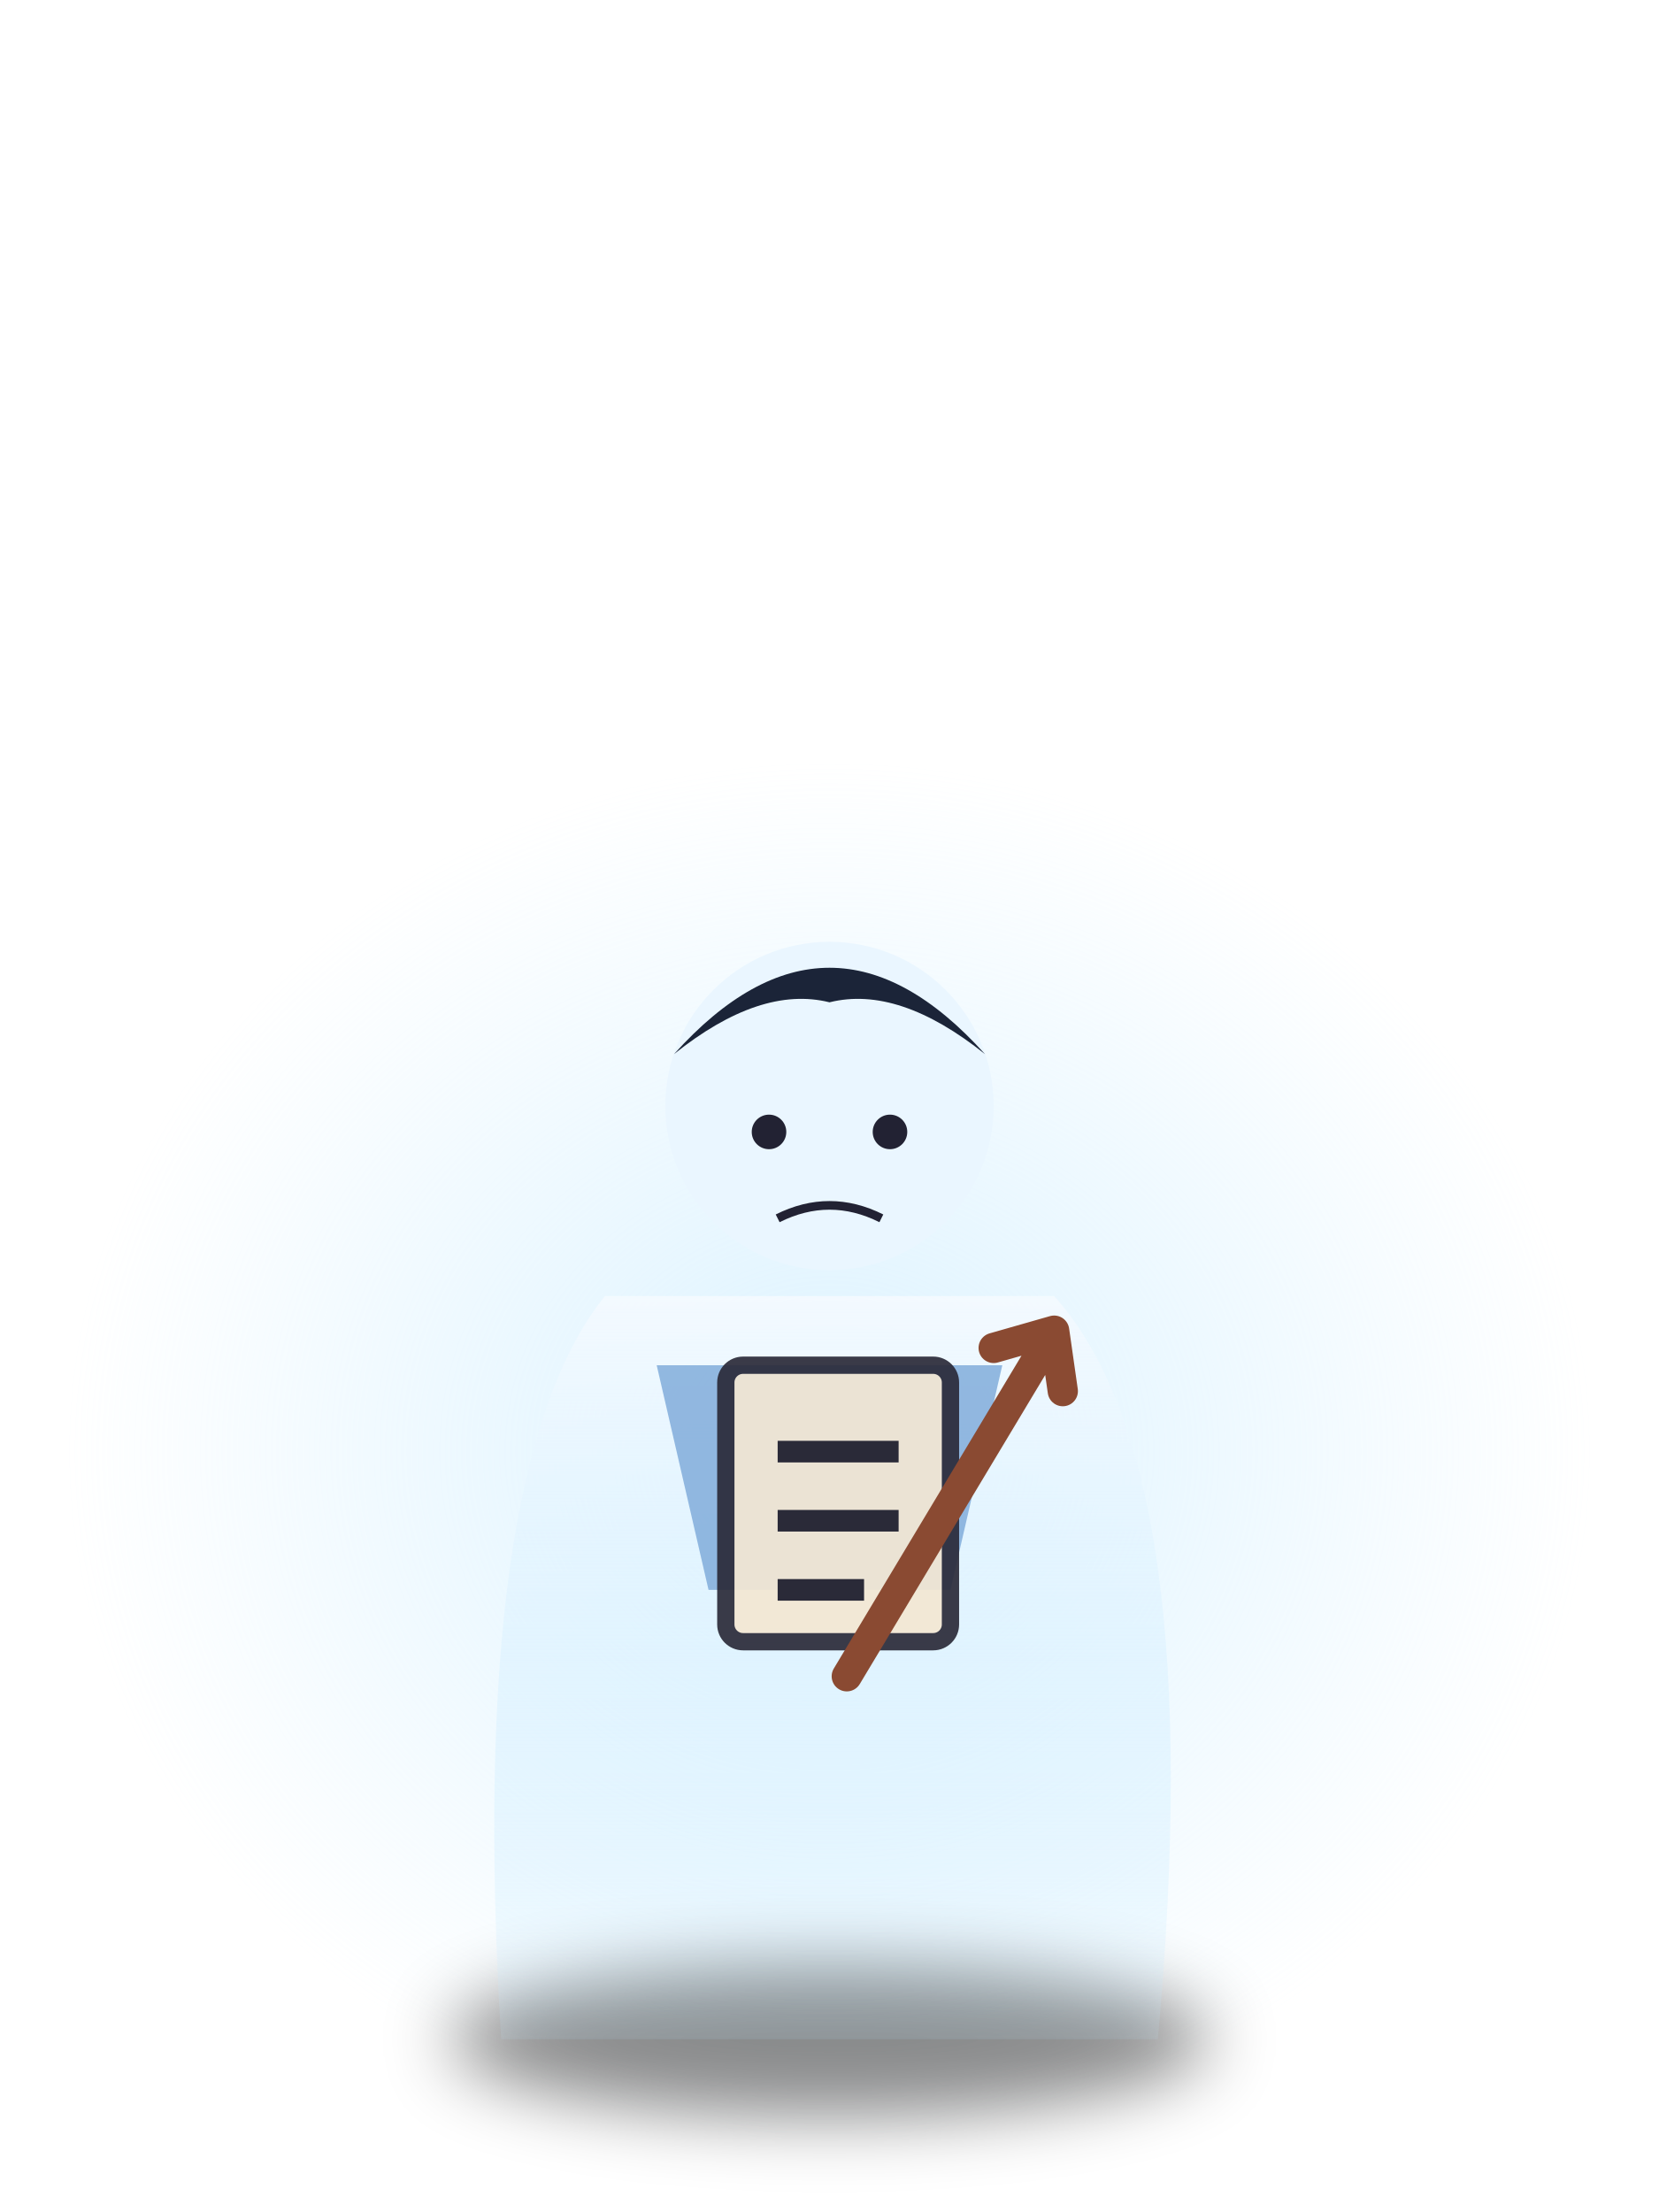
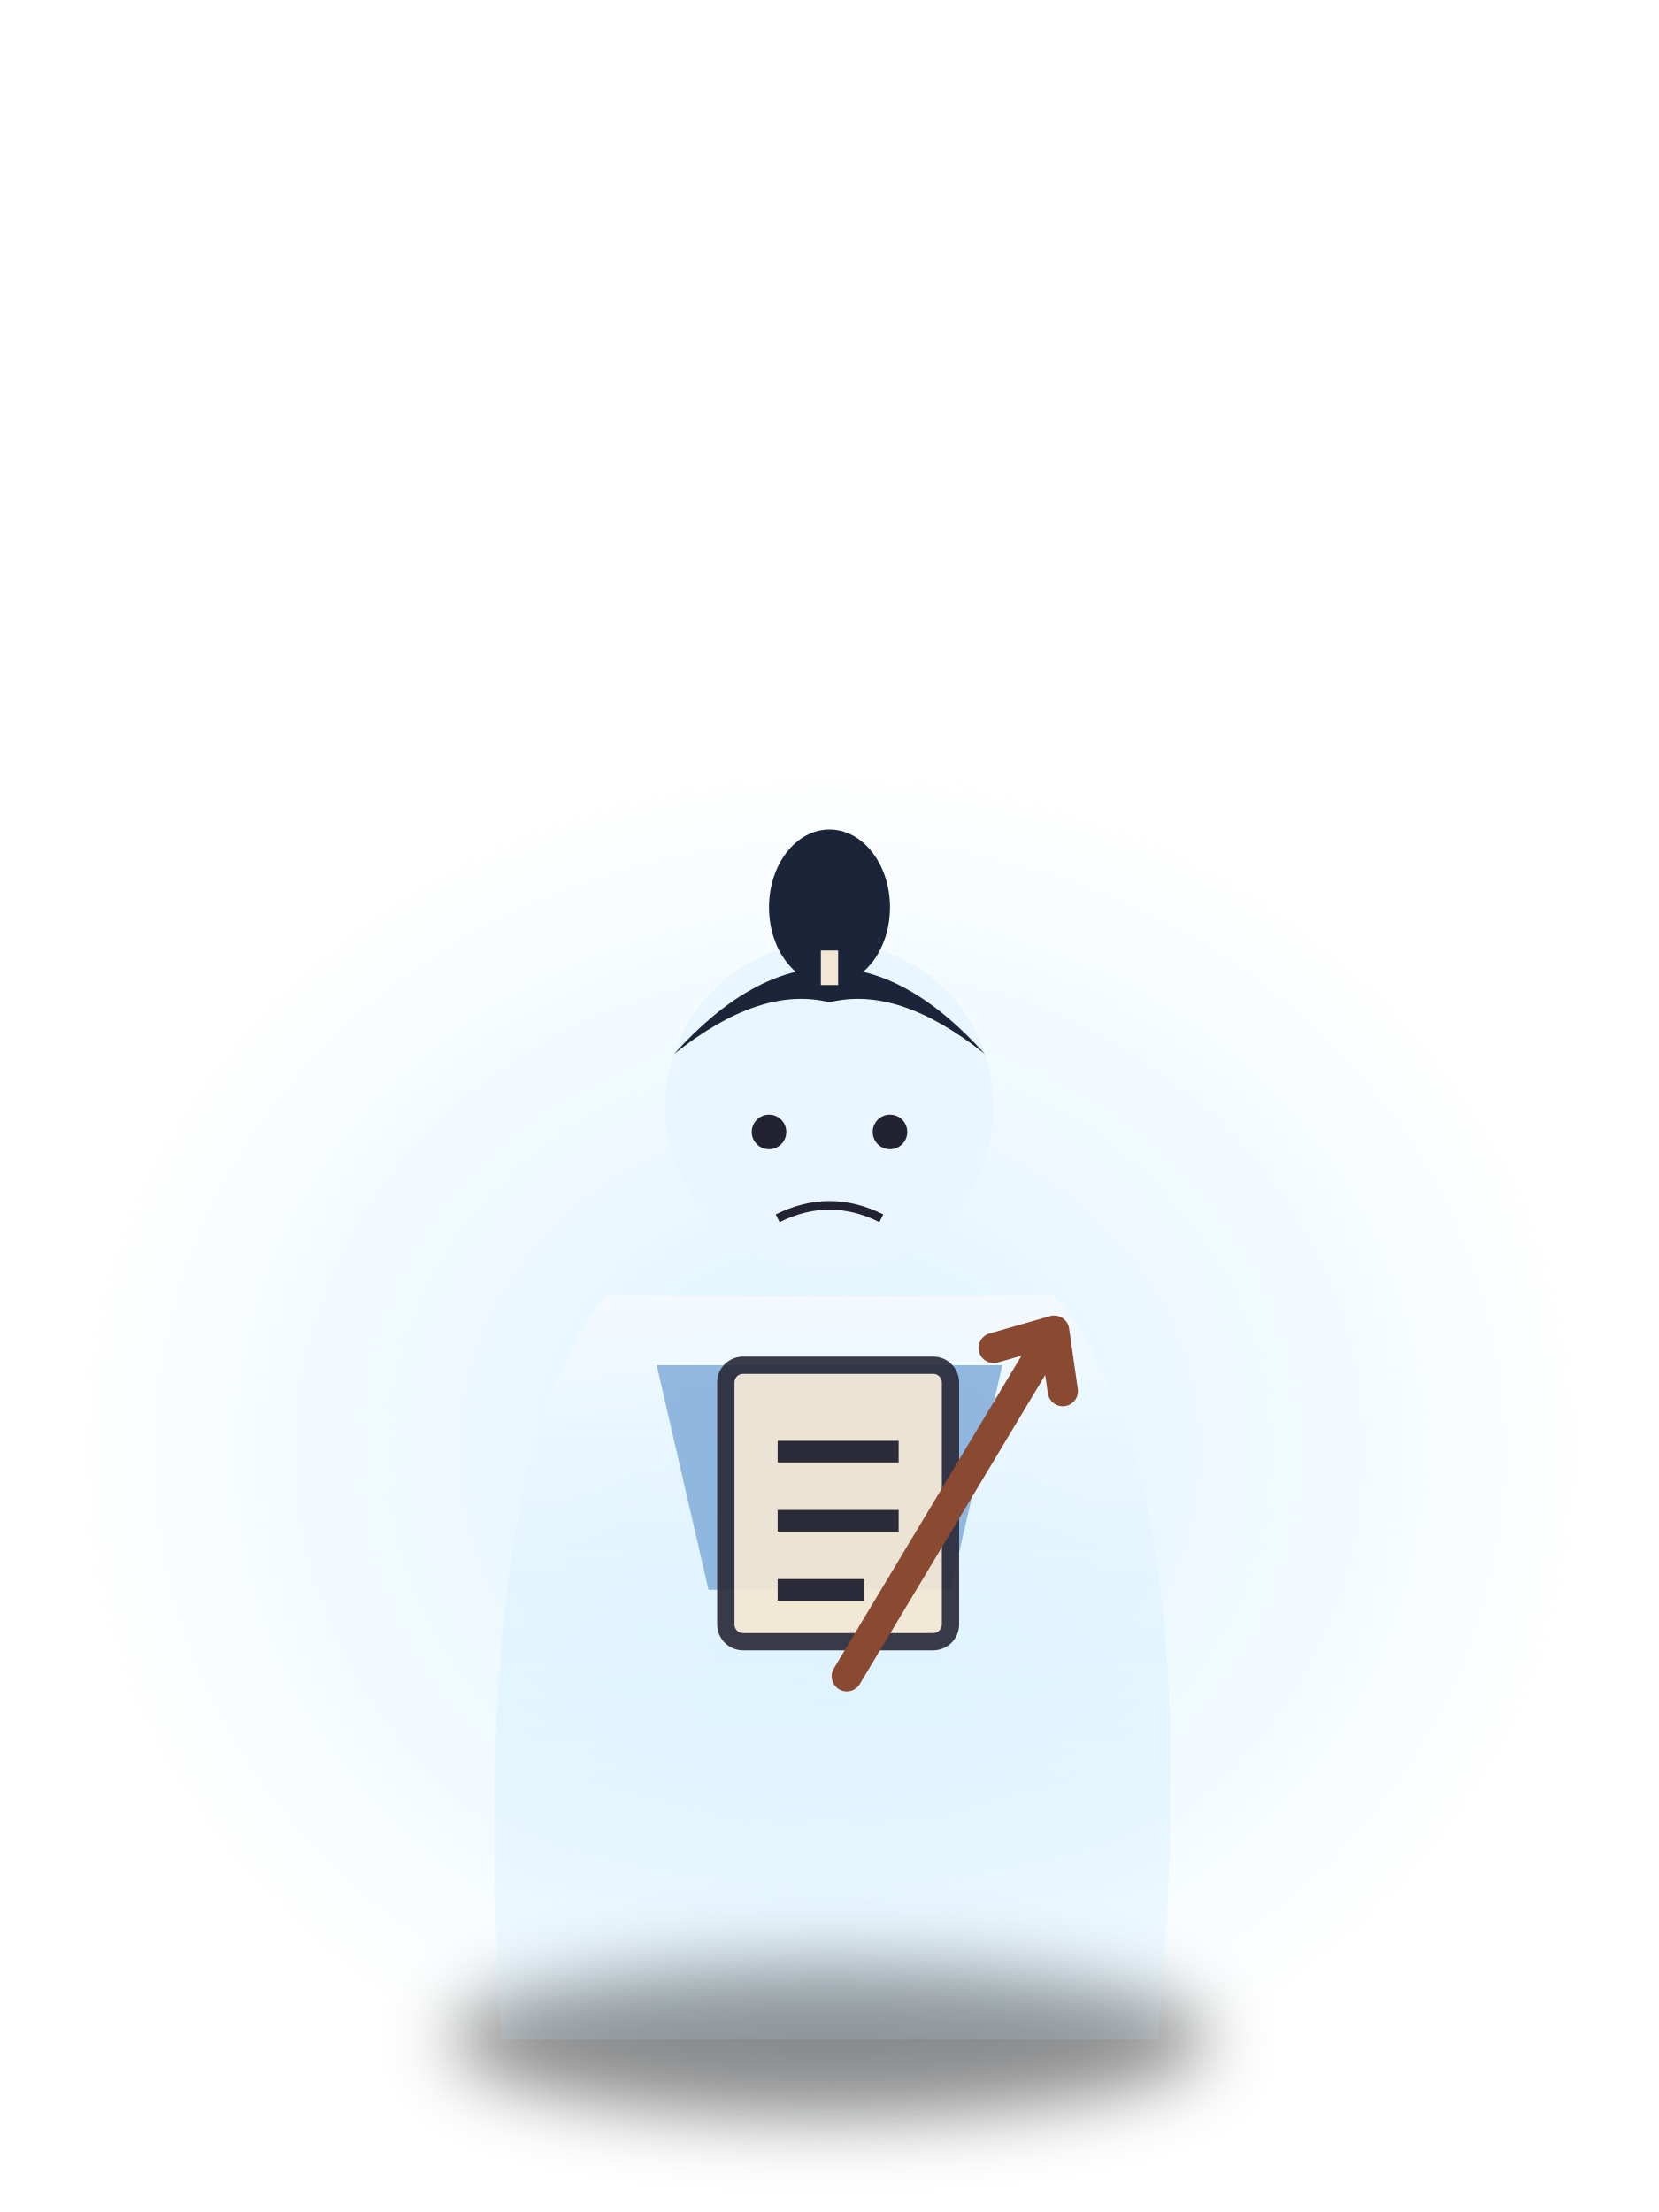
<svg xmlns="http://www.w3.org/2000/svg" width="192" height="256" viewBox="0 0 192 256">
  <defs>
    <radialGradient id="aura">
      <stop offset="0" stop-color="#BFE8FF" stop-opacity="0.55" />
      <stop offset="1" stop-color="#BFE8FF" stop-opacity="0" />
    </radialGradient>
    <linearGradient id="gown" x1="0" y1="0" x2="0" y2="1">
      <stop offset="0" stop-color="#F4FAFF" stop-opacity="0.95" />
      <stop offset="1" stop-color="#BFE8FF" stop-opacity="0.12" />
    </linearGradient>
    <filter id="blur4" x="-50%" y="-50%" width="200%" height="200%">
      <feGaussianBlur stdDeviation="4" />
    </filter>
    <filter id="blur2" x="-50%" y="-50%" width="200%" height="200%">
      <feGaussianBlur stdDeviation="2" />
    </filter>
    <filter id="blur8" x="-80%" y="-80%" width="260%" height="260%">
      <feGaussianBlur stdDeviation="8" />
    </filter>
  </defs>
  <ellipse cx="96" cy="168" rx="88" ry="80" fill="url(#aura)" />
  <ellipse cx="96" cy="236" rx="44" ry="9" fill="#000" opacity="0.45" filter="url(#blur4)" />
  <path d="M58,236 Q54,170 70,150 L122,150 Q140,170 134,236 Z" fill="url(#gown)" />
  <path d="M76,158 L116,158 L110,184 L82,184 Z" fill="#7AA8D8" opacity=".8" />
  <circle cx="96" cy="128" r="19" fill="#EAF6FF" />
  <path d="M78,122 Q96,102 114,122 Q104,114 96,116 Q88,114 78,122" fill="#1B2438" />
  <circle cx="89" cy="131" r="2" fill="#223" />
  <circle cx="103" cy="131" r="2" fill="#223" />
  <path d="M90,141 q6,-3 12,0" stroke="#223" fill="none" />
+   <ellipse cx="96" cy="105" rx="7" ry="9" fill="#1B2438" />
+   <path d="M96,114 L96,110" stroke="#F3E7D3" stroke-width="2" />
  <rect x="84" y="158" width="26" height="32" rx="2" fill="#F3E7D3" opacity=".92" stroke="#2A2A38" stroke-width="2" />
  <path d="M90,168 h14 M90,176 h14 M90,184 h10" stroke="#2A2A38" stroke-width="2.5" />
  <path d="M122,154 L98,194 M122,154 l-7,2 M122,154 l1,7" stroke="#8A4A32" stroke-width="3.5" stroke-linecap="round" />
</svg>
